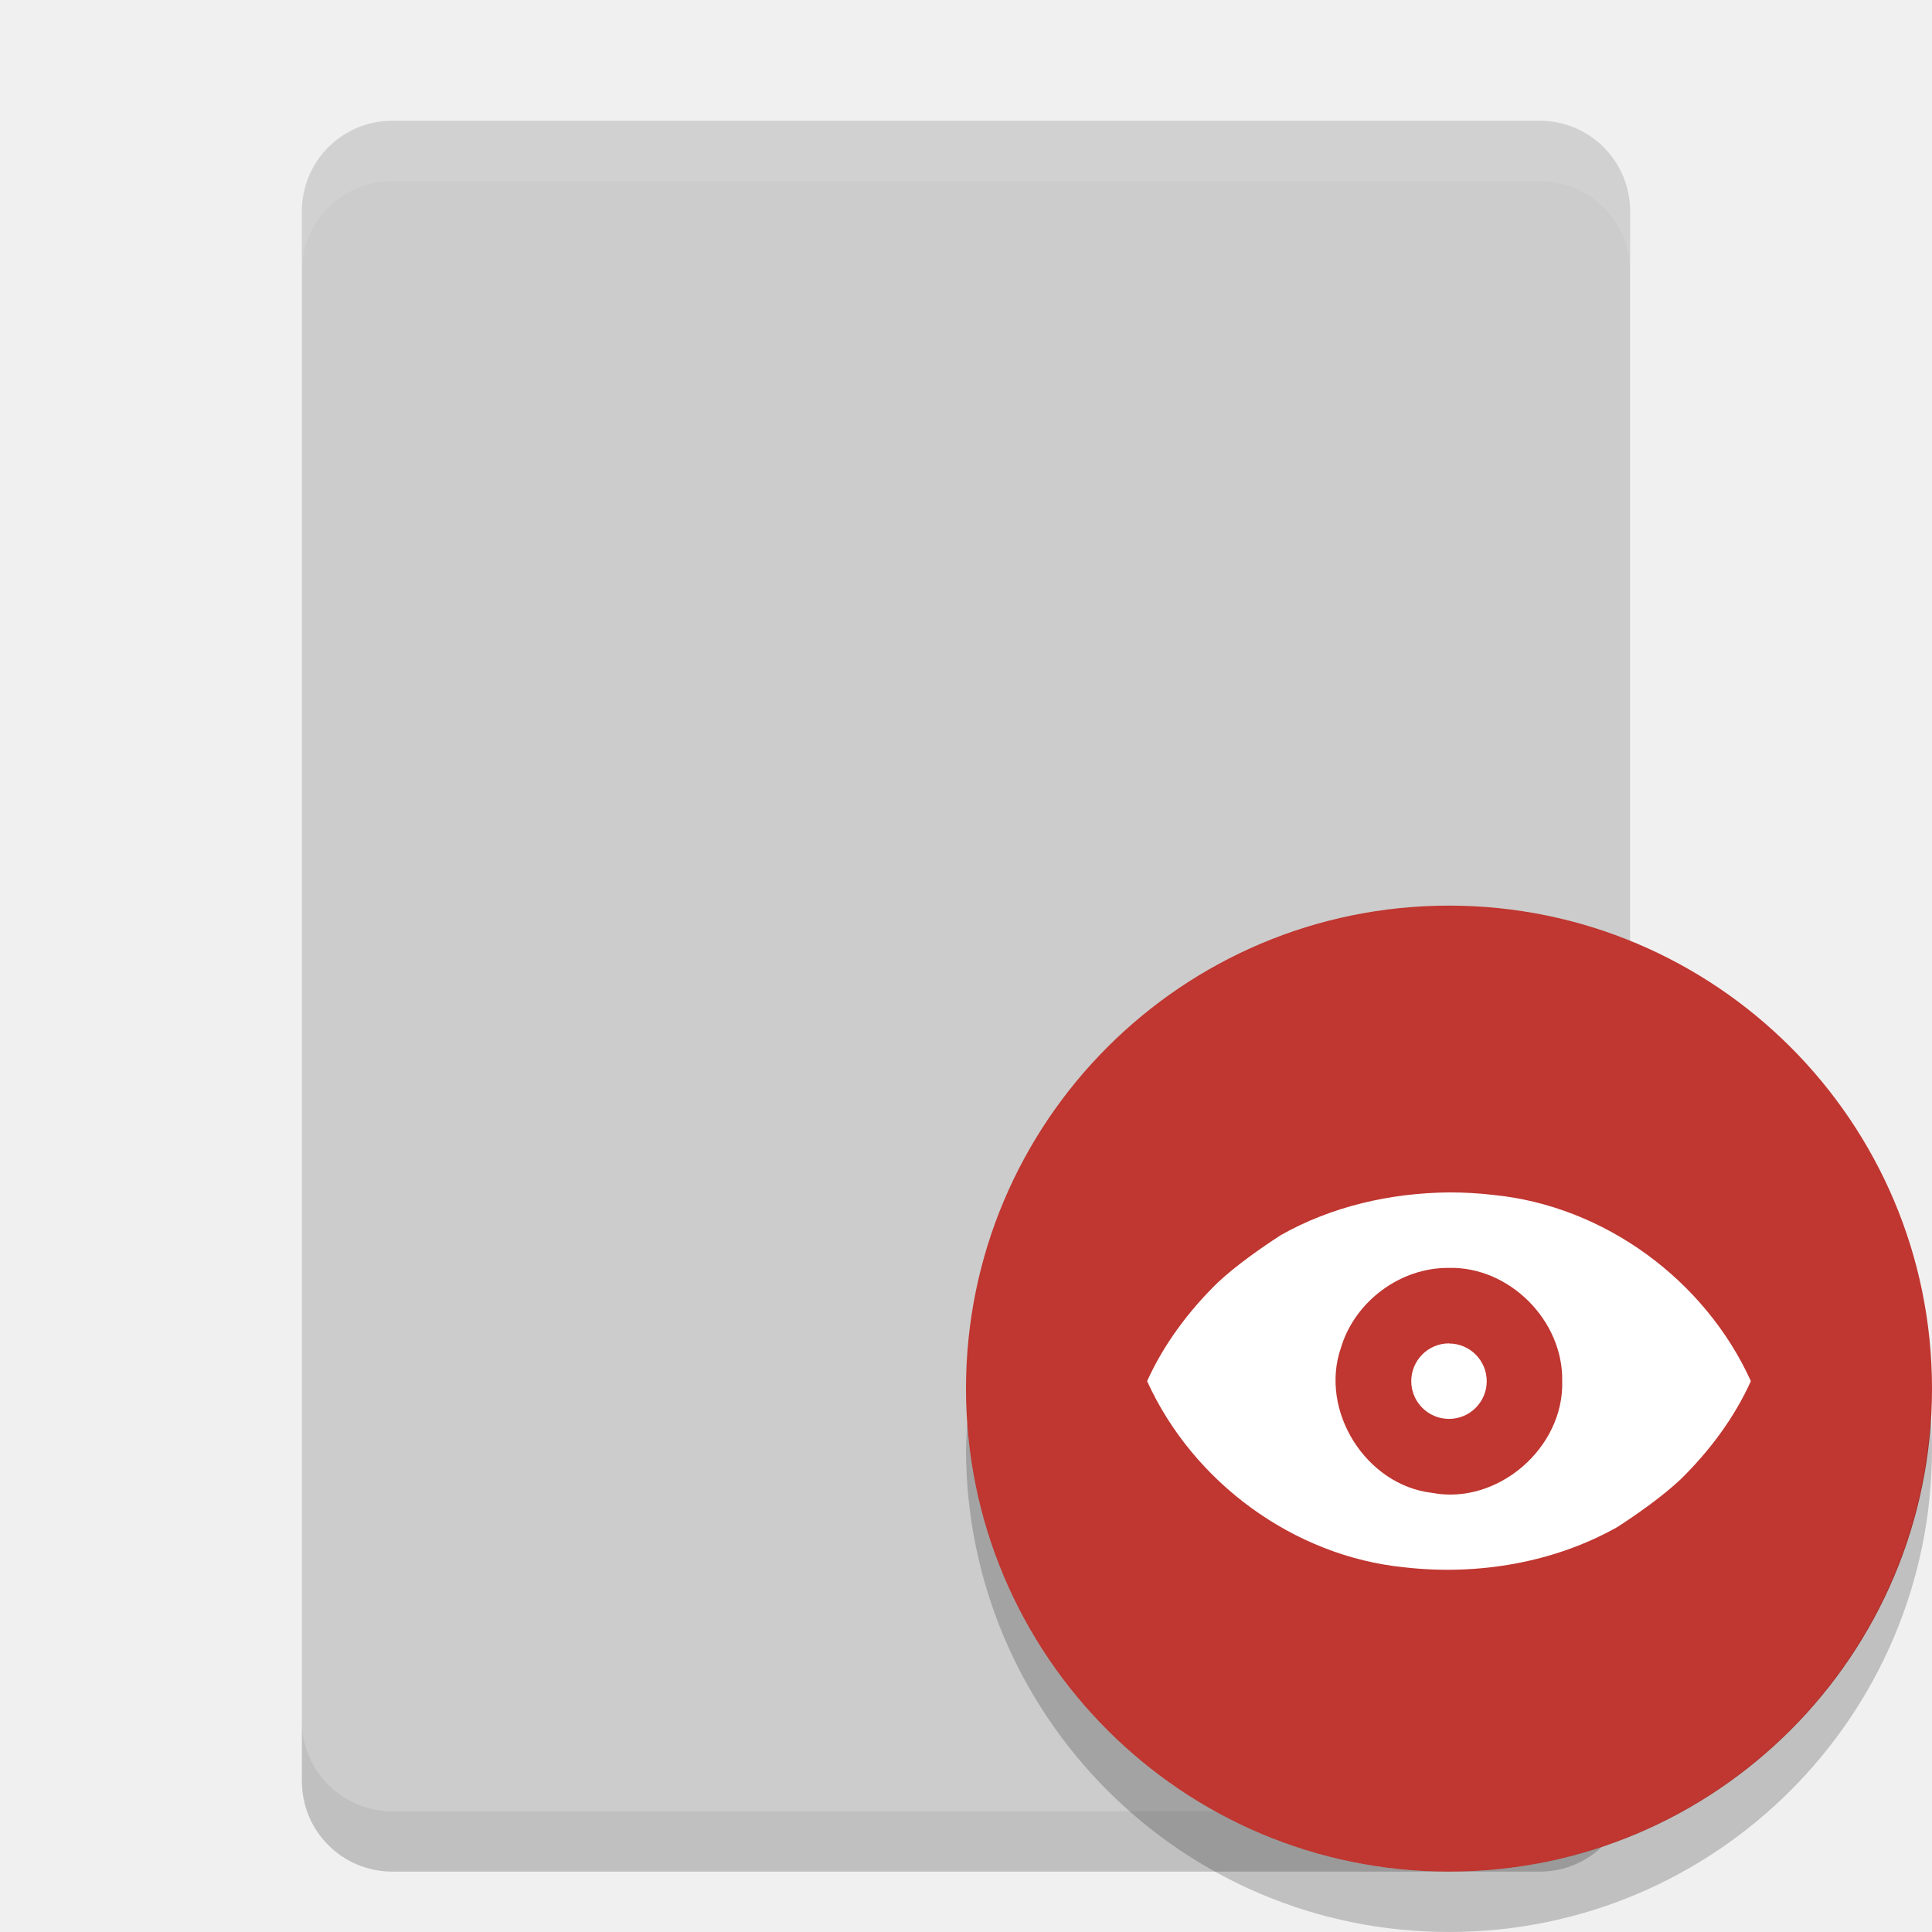
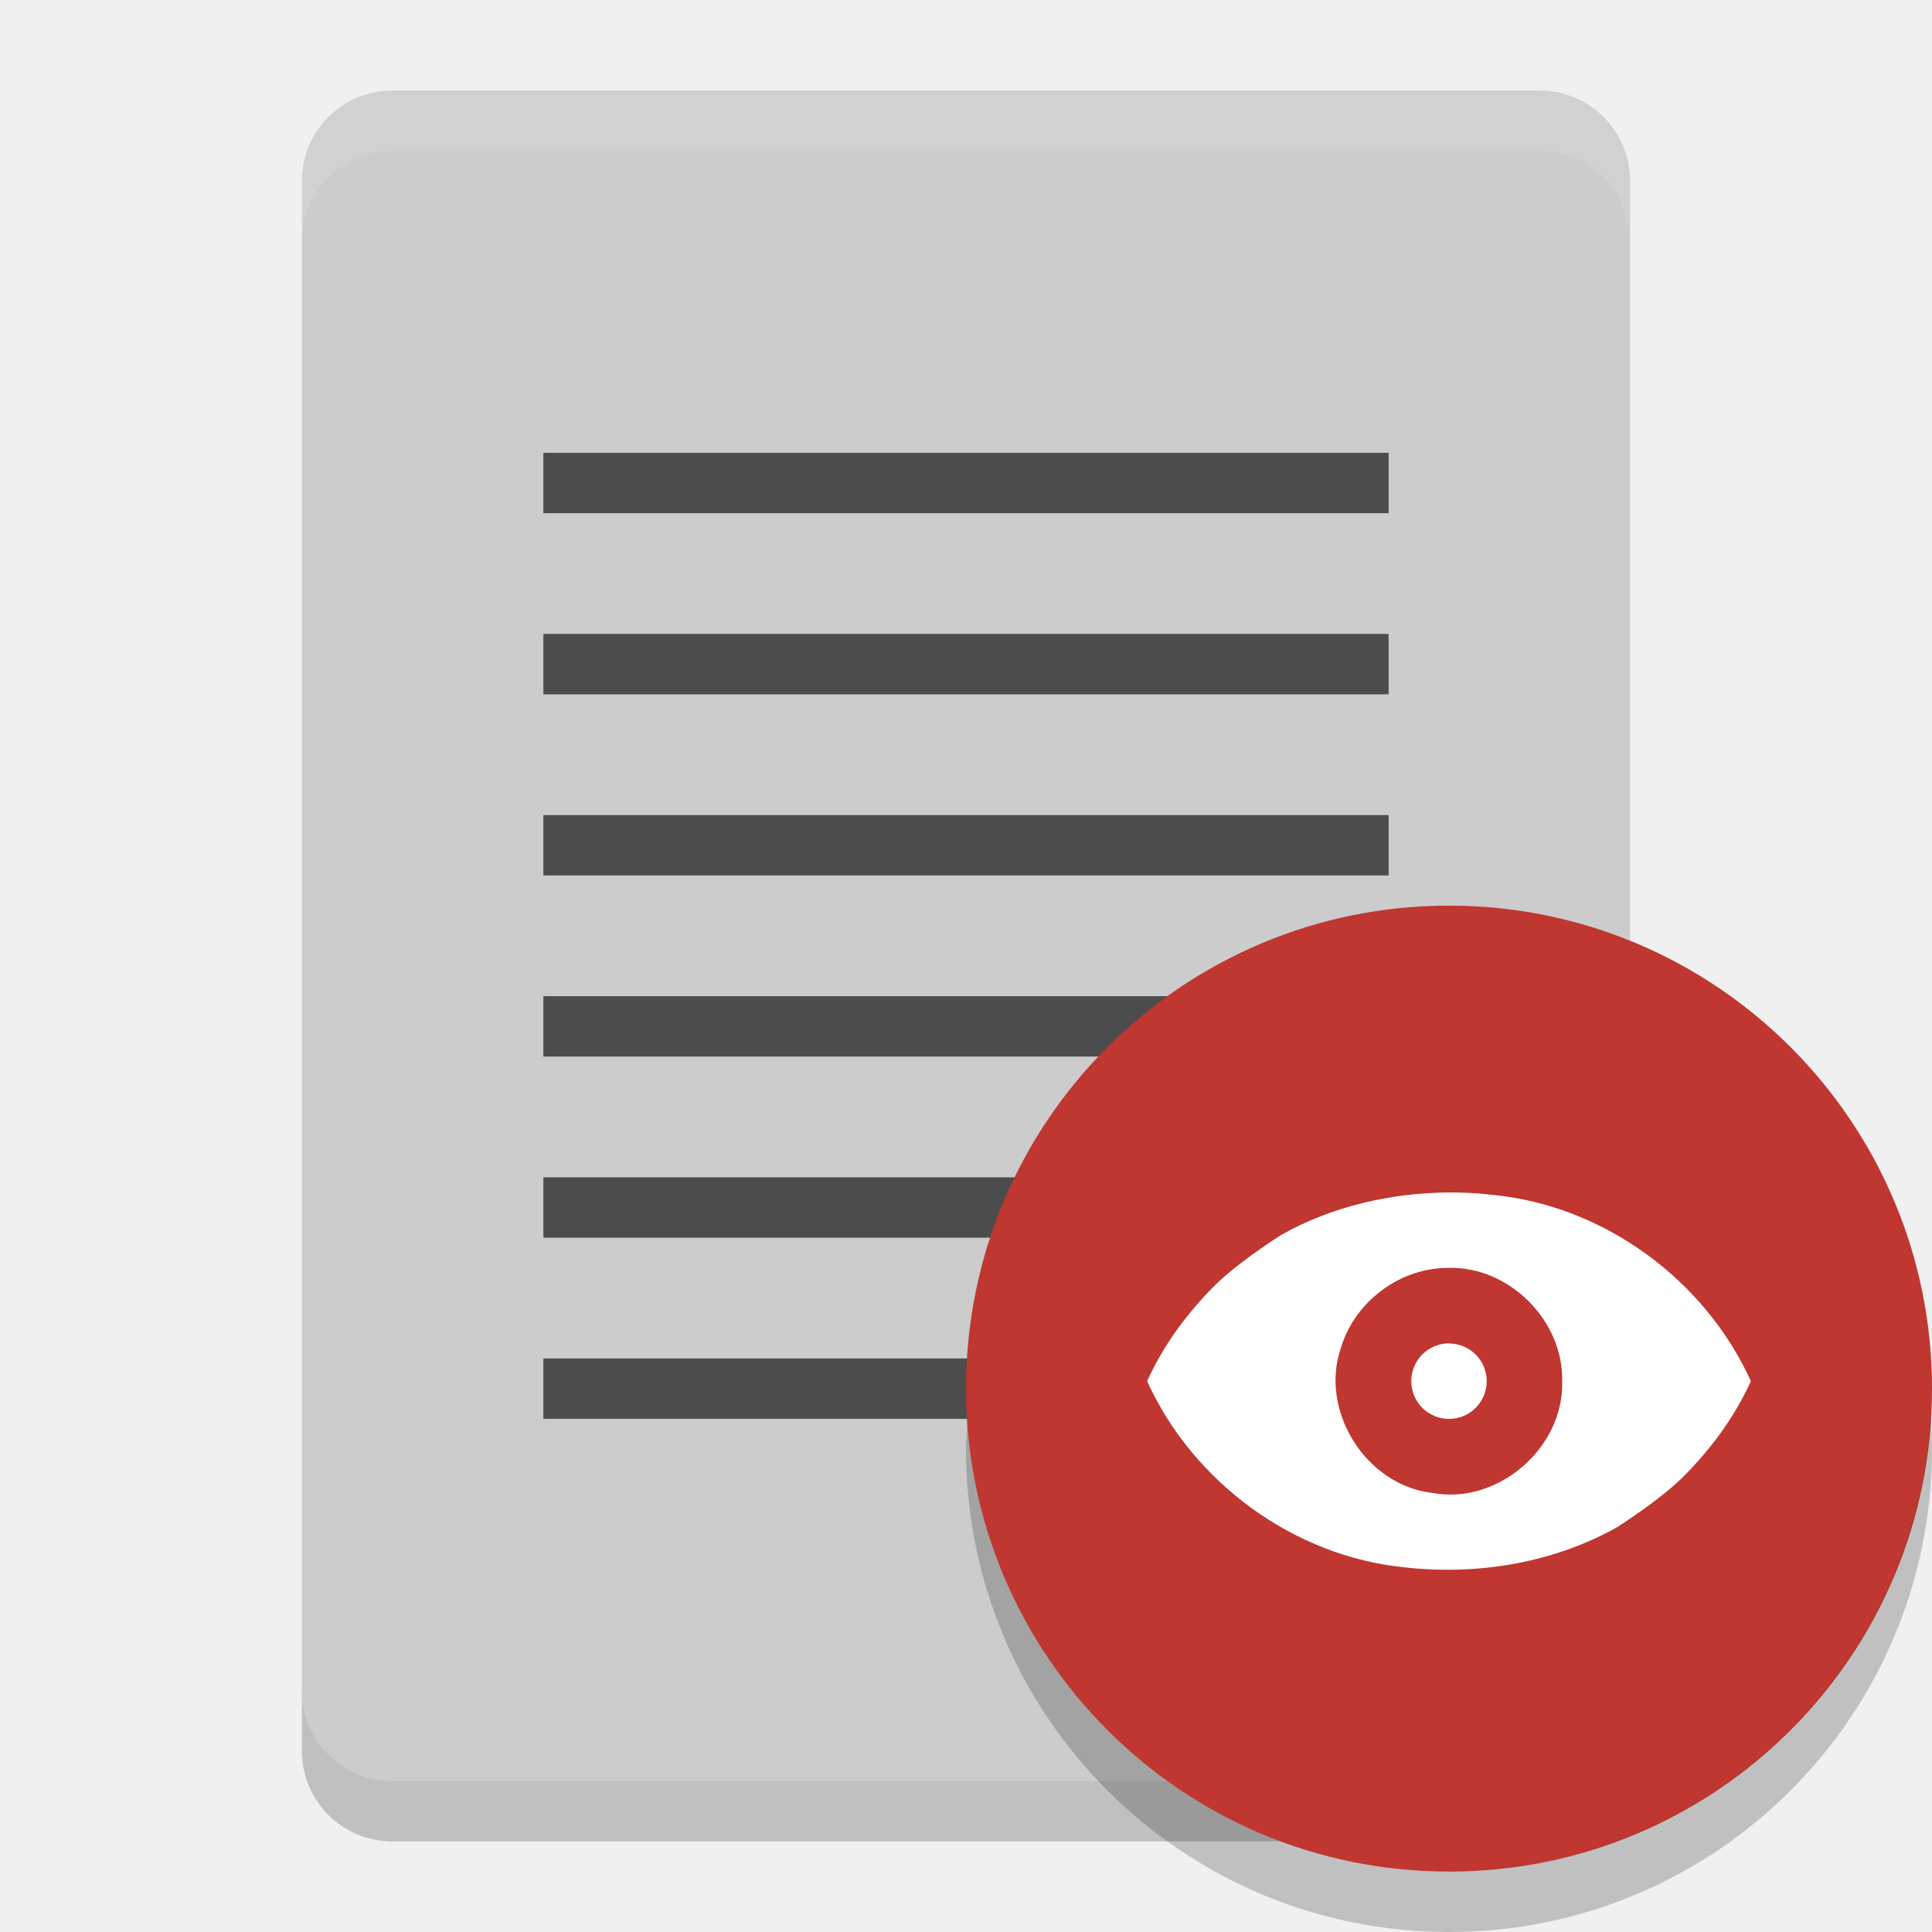
<svg xmlns="http://www.w3.org/2000/svg" width="128" height="128" viewBox="0 0 128 128" id="svg2" version="1.1">
  <defs id="defs4">
    <linearGradient id="linearGradient4561" x1="24" x2="44" y1="24" y2="24" gradientTransform="matrix(2.6,0,0,2.66668,1.6,922.3621)" gradientUnits="userSpaceOnUse">
      <stop offset="0" id="stop2" />
      <stop offset="1" stop-opacity="0" id="stop4" />
    </linearGradient>
  </defs>
  <g id="layer1" transform="translate(0,-924.3622)">
-     <path d="M 108,1038.362 V 938.362 c 0,-3.324 -2.676,-6 -6,-6 H 26 c -3.324,0 -6,2.676 -6,6 v 100 c 0,3.324 2.676,6 6,6 h 76 c 3.324,0 6,-2.676 6,-6 z" id="path2" style="fill:#cccccc;stroke-width:4" />
-     <path d="m 20,1038.362 v 4 c 0,3.324 2.676,6 6,6 h 76 c 3.324,0 6,-2.676 6,-6 v -4 c 0,3.324 -2.676,6 -6,6 H 26 c -3.324,0 -6,-2.676 -6,-6 z" id="path4" style="opacity:0.2;stroke-width:4" />
-     <path d="m 26,932.362 c -3.324,0 -6,2.676 -6,6 v 4 c 0,-3.324 2.676,-6 6,-6 h 76 c 3.324,0 6,2.676 6,6 v -4 c 0,-3.324 -2.676,-6 -6,-6 z" id="path6" style="opacity:0.1;fill:#ffffff;stroke-width:4" />
-     <circle cx="96" cy="1016.362" r="32" id="circle8" style="fill:#c03630;fill-rule:evenodd;stroke-width:4" />
-     <path d="m 96,1003.362 c -3.877,0.038 -7.78,0.924 -11.157,2.838 -1.346,0.877 -2.962,2.009 -4.18,3.15 -1.916,1.876 -3.556,4.064 -4.664,6.516 3.037,6.7 9.715,11.611 17.06,12.337 4.818,0.545 9.861,-0.287 14.097,-2.671 1.346,-0.877 2.962,-2.009 4.18,-3.15 1.916,-1.88 3.556,-4.068 4.664,-6.516 -3.036,-6.7 -9.716,-11.612 -17.06,-12.336 -0.976,-0.116 -1.96,-0.168 -2.94,-0.168 z m 0,5.001 c 4.018,-0.089 7.576,3.505 7.5,7.502 0.129,4.417 -4.272,8.229 -8.623,7.404 -4.394,-0.516 -7.48,-5.446 -6.035,-9.621 0.924,-3.072 3.94,-5.32 7.16,-5.284 z m 0,5.001 a 2.5,2.501 0 0 0 -2.5,2.504 2.5,2.501 0 0 0 2.5,2.5 2.5,2.501 0 0 0 2.5,-2.5 2.5,2.501 0 0 0 -2.5,-2.496 z" id="path10" style="fill:#ffffff;fill-rule:evenodd;stroke-width:4" />
-     <path d="m 127.916,1018.058 a 32,32 0 0 1 -31.916,30.304 32,32 0 0 1 -31.916,-29.696 32,32 0 0 0 -0.084,1.696 32,32 0 0 0 32,32 32,32 0 0 0 32,-32 32,32 0 0 0 -0.086,-2.305 z" id="path12" style="opacity:0.2;fill-rule:evenodd;stroke-width:4" />
+     <g id="g40" transform="matrix(4,0,0,4,0,922.3622)">
+       <path id="path2-3" d="M 27,28.5 V 3.5 C 27,2.669 26.331,2 25.5,2 H 6.5 C 5.669,2 5,2.669 5,3.5 v 25 C 5,29.331 5.669,30 6.5,30 h 19 c 0.831,0 1.5,-0.669 1.5,-1.5 z" style="fill:#cccccc" />
+       <path id="path4-6" d="M 6.5,2 C 5.669,2 5,2.669 5,3.5 v 1 C 5,3.669 5.669,3 6.5,3 h 19 C 26.331,3 27,3.669 27,4.5 v -1 C 27,2.669 26.331,2 25.5,2 Z" style="opacity:0.1;fill:#ffffff" />
+       <g id="g18" style="fill:#4c4c4c">
+         <path id="path6-7" d="M 9,8 H 23 V 9 H 9 Z" />
+         <path id="path8" d="m 9,11 h 14 v 1 H 9 Z" />
+         <path id="path10-5" d="m 9,14 h 14 v 1 H 9 Z" />
+         <path id="path12-3" d="m 9,17 h 14 v 1 H 9 Z" />
+         <path id="path14" d="m 9,20 h 14 v 1 H 9 Z" />
+         <path id="path16" d="m 9,23 h 14 v 1 H 9 Z" />
+       </g>
+       <path id="path20" d="m 5,28.5 v 1 C 5,30.331 5.669,31 6.5,31 h 19 c 0.831,0 1.5,-0.669 1.5,-1.5 v -1 C 27,29.331 26.331,30 25.5,30 H 6.5 C 5.669,30 5,29.331 5,28.5 Z" style="opacity:0.2" />
+     </g>
+     <g id="g32" transform="translate(0,-4e-5)">
+       <circle style="fill:#c03630;fill-rule:evenodd;stroke-width:4" id="circle8" r="32" cy="1016.362" cx="96" />
+       <path style="fill:#ffffff;fill-rule:evenodd;stroke-width:4" id="path10" d="m 96,1003.362 c -3.877,0.038 -7.78,0.924 -11.157,2.838 -1.346,0.877 -2.962,2.009 -4.18,3.15 -1.916,1.876 -3.556,4.064 -4.664,6.516 3.037,6.7 9.715,11.611 17.06,12.337 4.818,0.545 9.861,-0.287 14.097,-2.671 1.346,-0.877 2.962,-2.009 4.18,-3.15 1.916,-1.88 3.556,-4.068 4.664,-6.516 -3.036,-6.7 -9.716,-11.612 -17.06,-12.336 -0.976,-0.116 -1.96,-0.168 -2.94,-0.168 z m 0,5.001 c 4.018,-0.089 7.576,3.505 7.5,7.502 0.129,4.417 -4.272,8.229 -8.623,7.404 -4.394,-0.516 -7.48,-5.446 -6.035,-9.621 0.924,-3.072 3.94,-5.32 7.16,-5.284 z m 0,5.001 a 2.5,2.501 0 0 0 -2.5,2.504 2.5,2.501 0 0 0 2.5,2.5 2.5,2.501 0 0 0 2.5,-2.5 2.5,2.501 0 0 0 -2.5,-2.496 z" />
+       <path style="opacity:0.2;fill-rule:evenodd;stroke-width:4" id="path12" d="m 127.916,1018.058 a 32,32 0 0 1 -31.916,30.304 32,32 0 0 1 -31.916,-29.696 32,32 0 0 0 -0.084,1.696 32,32 0 0 0 32,32 32,32 0 0 0 32,-32 32,32 0 0 0 -0.086,-2.305 z" />
+     </g>
  </g>
</svg>
